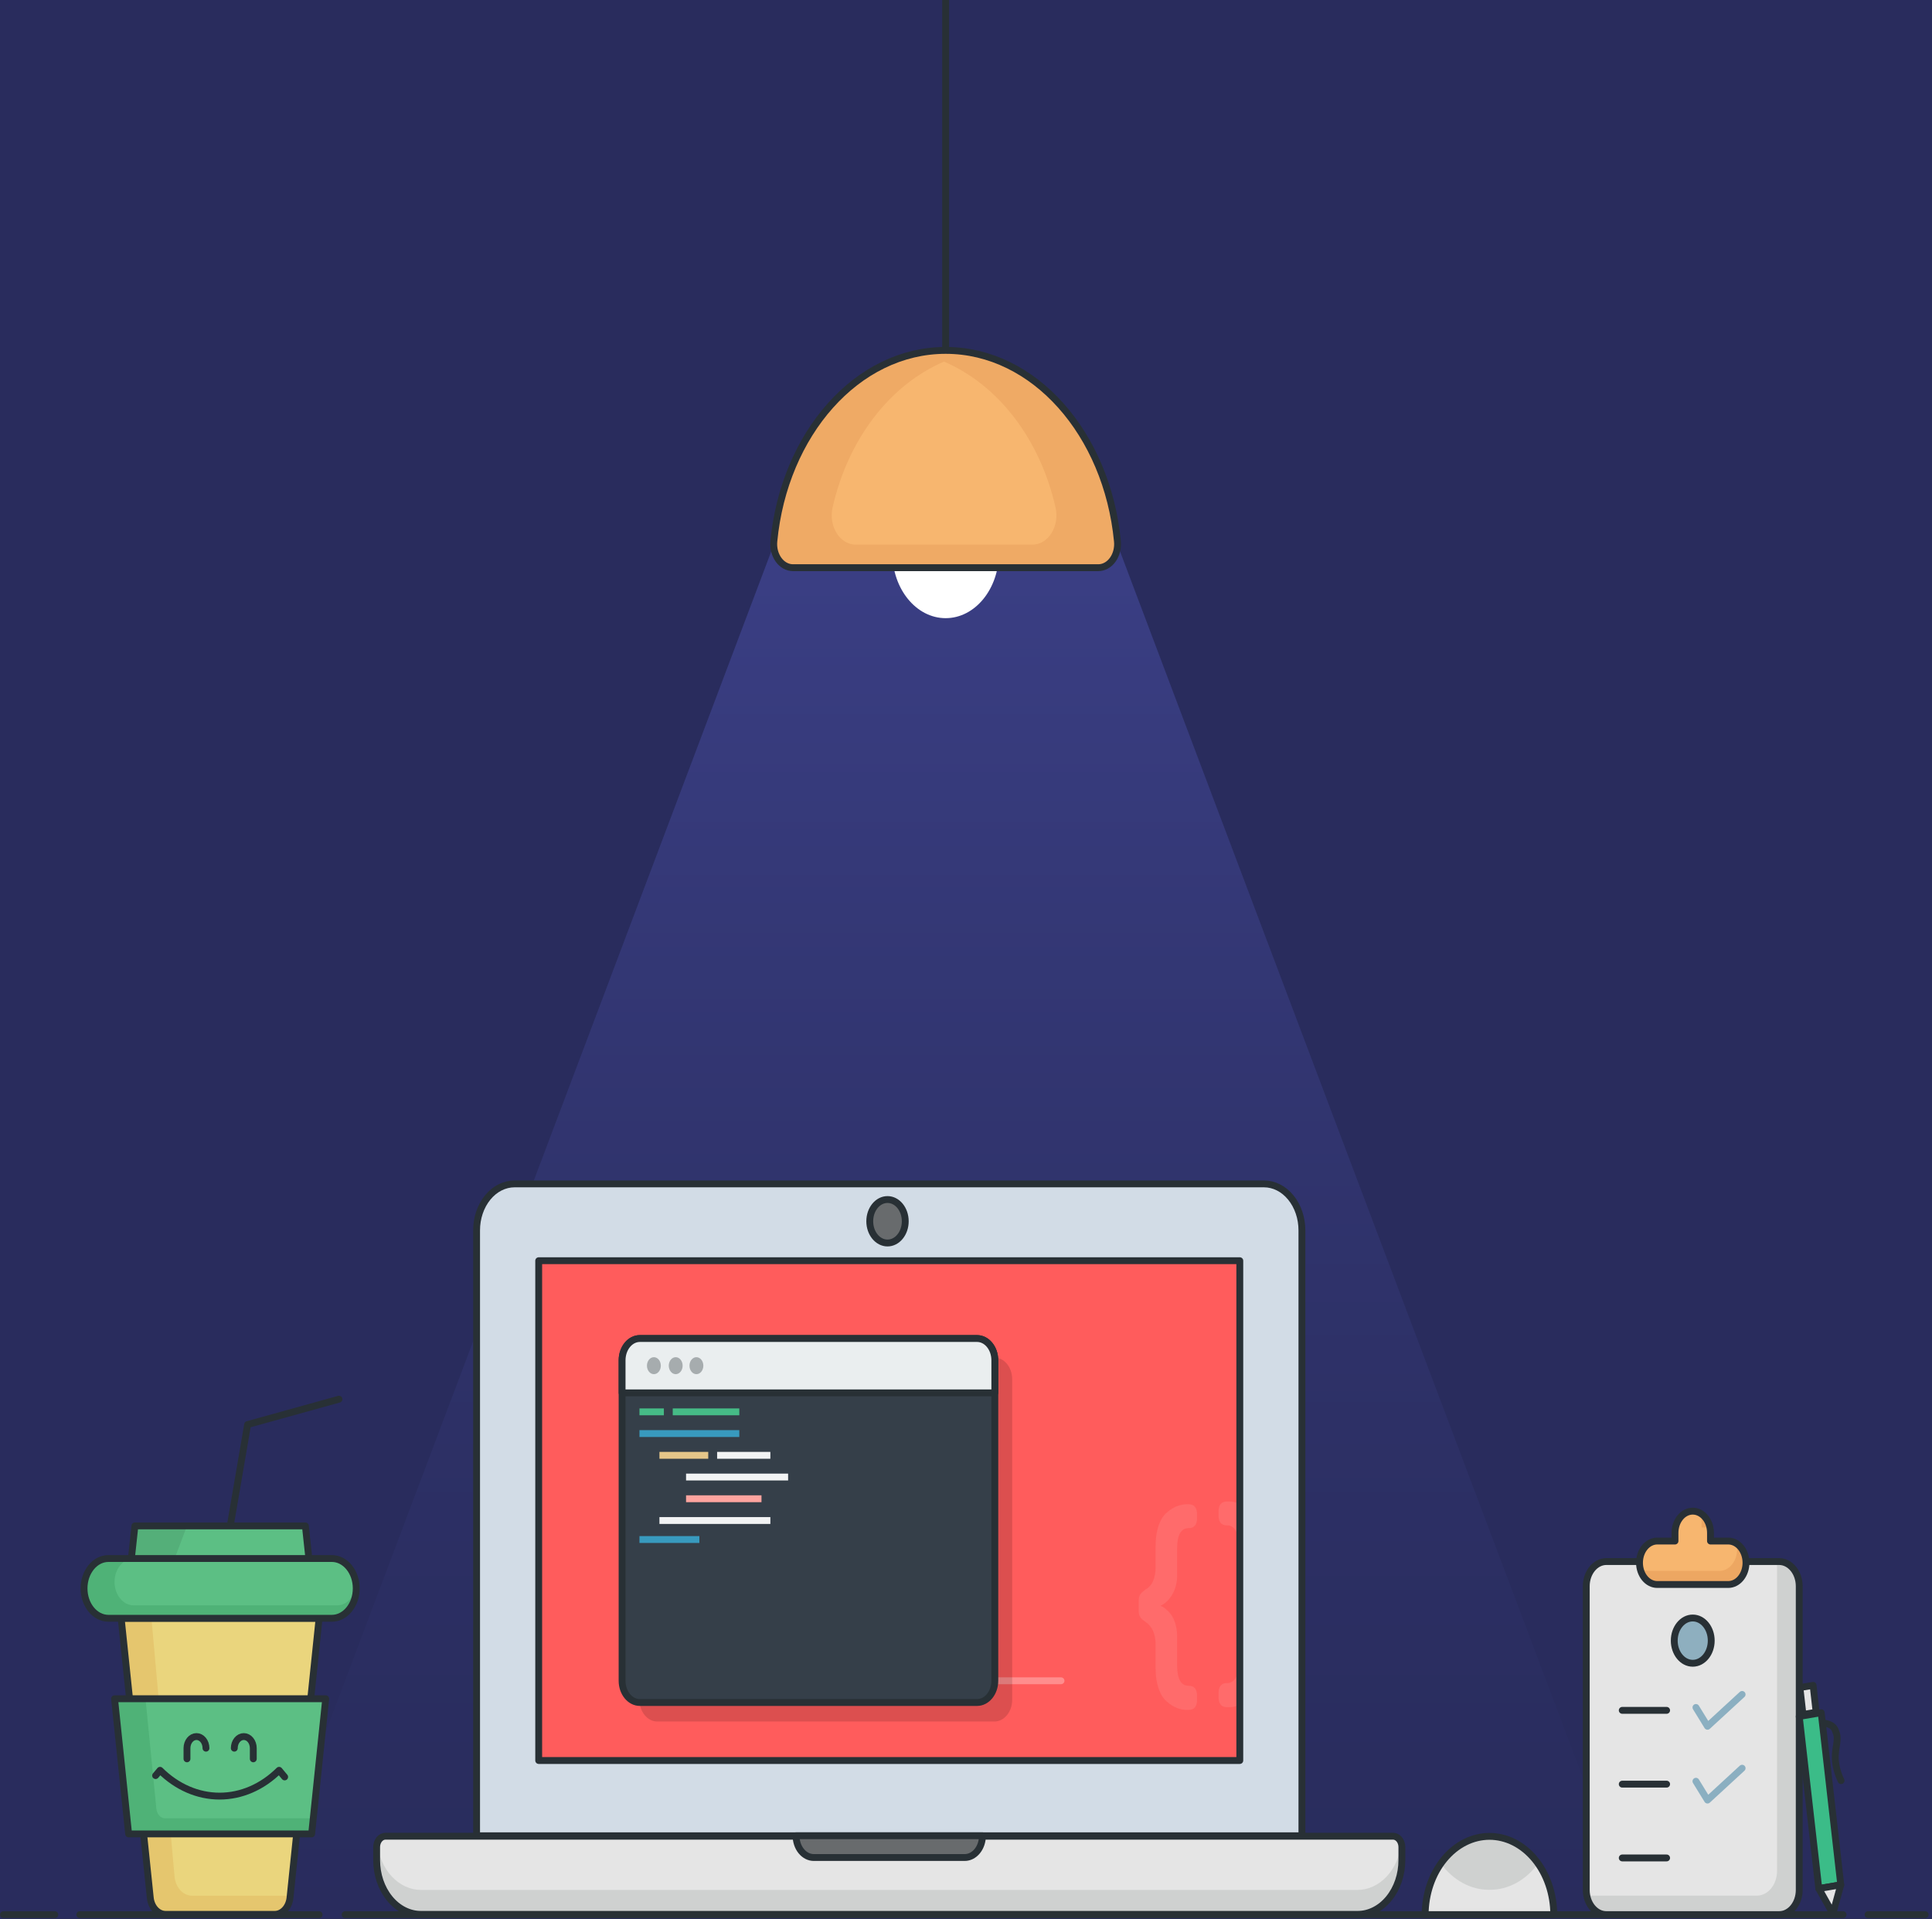
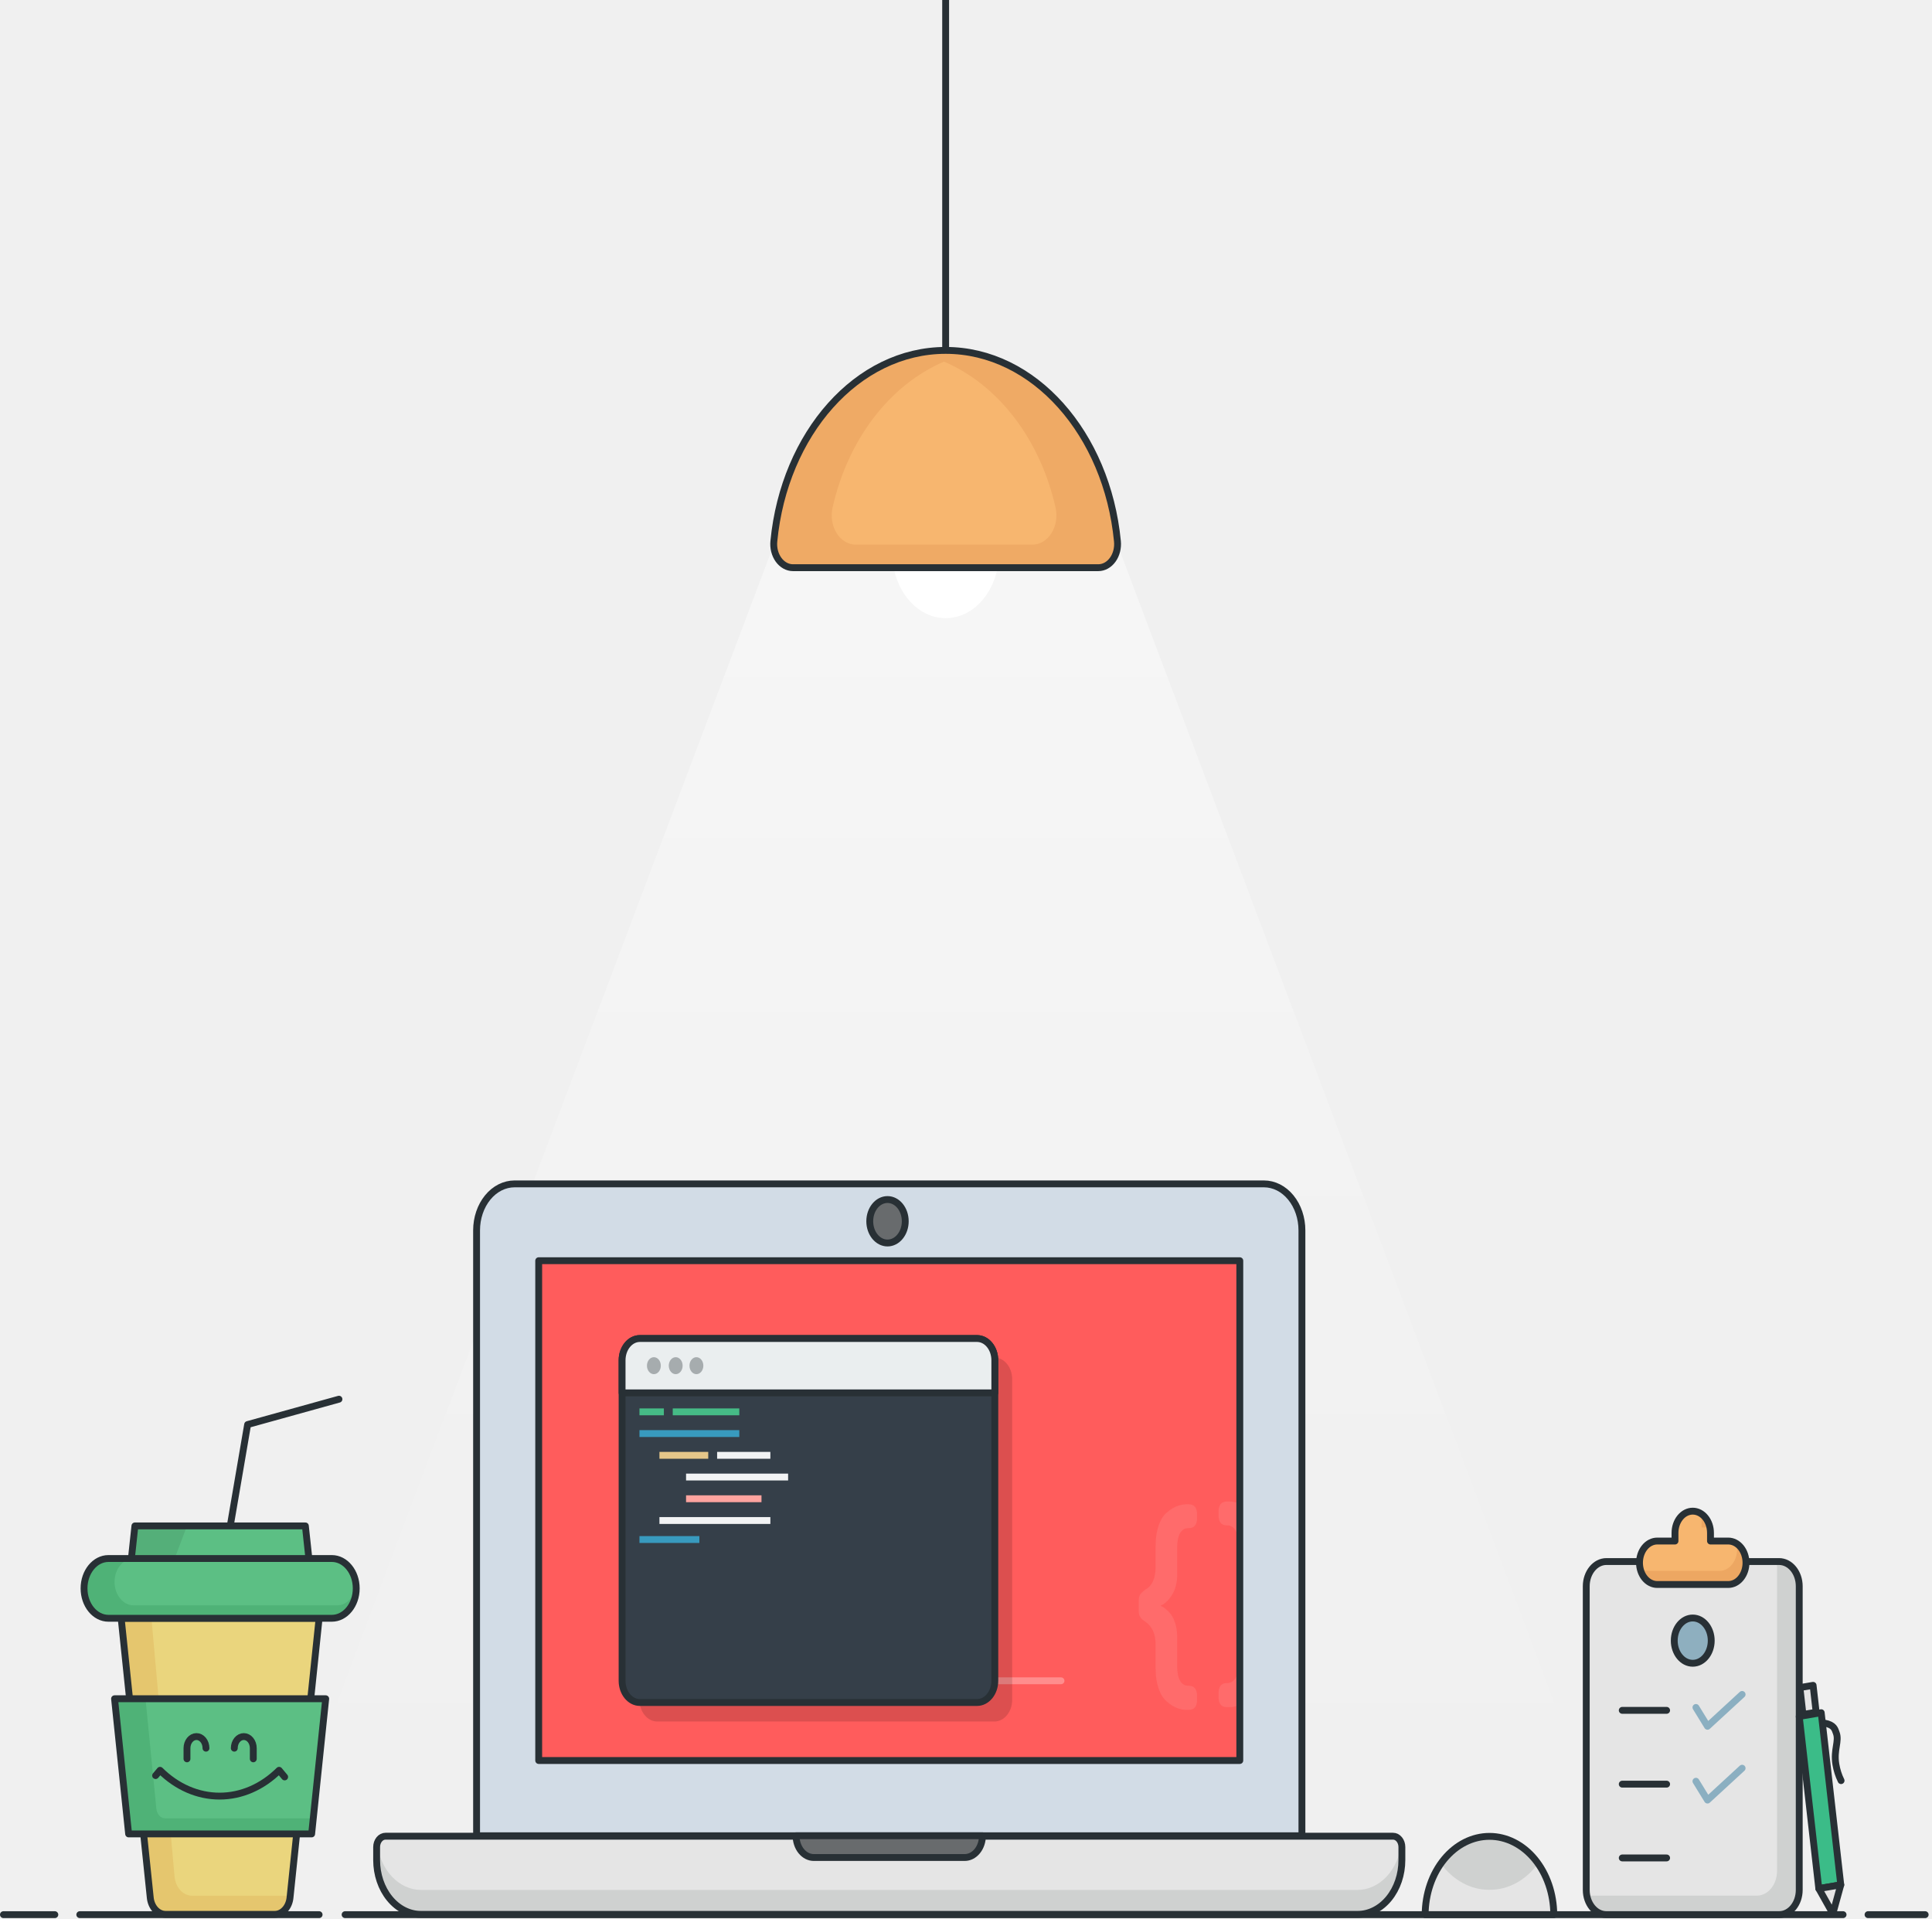
<svg xmlns="http://www.w3.org/2000/svg" width="563" height="559" viewBox="0 0 563 559" fill="none">
-   <rect width="563" height="559" fill="#E3E3E3" />
-   <g clip-path="url(#clip0_0:1)">
-     <rect width="1440" height="10322" transform="translate(-102 -831)" fill="#292C5D" />
-   </g>
-   <path style="mix-blend-mode:overlay" opacity="0.43" d="M475.324 555.276H75.811L225.142 159.624H325.993L475.324 555.276Z" fill="url(#paint0_linear_0:1)" />
+   <path style="mix-blend-mode:overlay" opacity="0.43" d="M475.324 555.276H75.811L225.142 159.624H325.993L475.324 555.276Z" fill="url(#paint0_linear_3_669)" />
  <path d="M67.095 444.632L72.159 415.092L98.775 407.706" stroke="#283035" stroke-width="2" stroke-linecap="round" stroke-linejoin="round" />
-   <path d="M149.941 344.969H368.327C371.261 344.969 374.075 346.396 376.15 348.936C378.225 351.476 379.391 354.921 379.391 358.513V534.918H138.879V358.513C138.879 354.921 140.045 351.477 142.119 348.937C144.194 346.397 147.007 344.97 149.941 344.969V344.969Z" fill="#D2DCE6" />
+   <path d="M149.941 344.969H368.327C371.261 344.969 374.075 346.396 376.15 348.936C378.225 351.476 379.391 354.921 379.391 358.513V534.918H138.879V358.513C138.879 354.921 140.045 351.477 142.119 348.937C144.194 346.397 147.007 344.97 149.941 344.969Z" fill="#D2DCE6" />
  <path d="M149.941 344.969H368.327C371.261 344.969 374.075 346.396 376.15 348.936C378.225 351.476 379.391 354.921 379.391 358.513V534.918H138.879V358.513C138.879 354.921 140.045 351.477 142.119 348.937C144.194 346.397 147.007 344.97 149.941 344.969V344.969Z" stroke="#283035" stroke-width="2" stroke-linecap="round" stroke-linejoin="round" />
  <path d="M361.288 512.99V367.356H156.982V512.99H361.288Z" fill="#FF5C5C" />
  <path opacity="0.3" d="M275.568 489.757H309.187" stroke="white" stroke-width="2" stroke-linecap="round" stroke-linejoin="round" />
  <g opacity="0.3">
    <path opacity="0.3" d="M357.531 444.486C358.178 444.436 358.82 444.654 359.353 445.106C359.887 445.557 360.28 446.215 360.471 446.974V437.906C359.761 437.651 359.025 437.52 358.286 437.516H357.531C355.904 437.516 355.091 438.512 355.092 440.503V441.569C355.092 443.49 355.904 444.486 357.531 444.486Z" fill="white" />
    <path opacity="0.3" d="M360.471 487.944C360.277 488.699 359.882 489.352 359.349 489.8C358.816 490.248 358.176 490.464 357.531 490.414C355.904 490.414 355.091 491.41 355.092 493.4V494.467C355.092 496.458 355.905 497.453 357.531 497.454H358.286C359.025 497.45 359.761 497.319 360.471 497.065V487.944Z" fill="white" />
  </g>
  <path d="M361.288 512.99V367.356H156.982V512.99H361.288Z" stroke="#283035" stroke-width="2" stroke-linecap="round" stroke-linejoin="round" />
  <path d="M112.34 535.045H405.933C406.619 535.045 407.276 535.379 407.761 535.972C408.246 536.566 408.519 537.371 408.519 538.21V542.002C408.519 546.199 407.157 550.225 404.732 553.193C402.307 556.161 399.018 557.828 395.588 557.828H122.685C119.255 557.828 115.966 556.161 113.541 553.193C111.116 550.225 109.754 546.199 109.754 542.002V538.21C109.754 537.371 110.026 536.566 110.511 535.972C110.996 535.379 111.654 535.045 112.34 535.045Z" fill="#E5E5E5" />
-   <path d="M395.586 550.702H122.682C119.581 550.7 116.585 549.332 114.239 546.85C111.894 544.367 110.356 540.935 109.906 537.18C109.809 537.51 109.757 537.857 109.754 538.208V542C109.754 546.198 111.116 550.224 113.541 553.192C115.966 556.16 119.255 557.828 122.685 557.828H395.588C399.018 557.828 402.307 556.16 404.732 553.192C407.157 550.224 408.519 546.198 408.519 542V538.208C408.516 537.857 408.464 537.51 408.367 537.18C407.917 540.936 406.378 544.369 404.032 546.852C401.685 549.335 398.687 550.701 395.586 550.702V550.702Z" fill="#CFD1D0" />
+   <path d="M395.586 550.702H122.682C119.581 550.7 116.585 549.332 114.239 546.85C111.894 544.367 110.356 540.935 109.906 537.18C109.809 537.51 109.757 537.857 109.754 538.208V542C109.754 546.198 111.116 550.224 113.541 553.192C115.966 556.16 119.255 557.828 122.685 557.828H395.588C399.018 557.828 402.307 556.16 404.732 553.192C407.157 550.224 408.519 546.198 408.519 542V538.208C408.516 537.857 408.464 537.51 408.367 537.18C407.917 540.936 406.378 544.369 404.032 546.852C401.685 549.335 398.687 550.701 395.586 550.702Z" fill="#CFD1D0" />
  <path d="M112.34 535.045H405.933C406.619 535.045 407.276 535.379 407.761 535.972C408.246 536.566 408.519 537.371 408.519 538.21V542.002C408.519 546.199 407.157 550.225 404.732 553.193C402.307 556.161 399.018 557.828 395.588 557.828H122.685C119.255 557.828 115.966 556.161 113.541 553.193C111.116 550.225 109.754 546.199 109.754 542.002V538.21C109.754 537.371 110.026 536.566 110.511 535.972C110.996 535.379 111.654 535.045 112.34 535.045Z" stroke="#283035" stroke-width="2" stroke-linecap="round" stroke-linejoin="round" />
  <path d="M231.981 534.918H286.29C286.29 536.599 285.745 538.211 284.775 539.4C283.805 540.589 282.489 541.257 281.117 541.257H237.153C235.781 541.257 234.466 540.589 233.496 539.4C232.526 538.211 231.981 536.599 231.981 534.918Z" fill="#686B6D" />
  <path d="M231.981 534.918H286.29C286.29 536.599 285.745 538.211 284.775 539.4C283.805 540.589 282.489 541.257 281.117 541.257H237.153C235.781 541.257 234.466 540.589 233.496 539.4C232.526 538.211 231.981 536.599 231.981 534.918Z" stroke="#283035" stroke-width="2" stroke-linecap="round" stroke-linejoin="round" />
  <path d="M258.626 362.193C261.483 362.193 263.799 359.359 263.799 355.861C263.799 352.364 261.483 349.529 258.626 349.529C255.77 349.529 253.454 352.364 253.454 355.861C253.454 359.359 255.77 362.193 258.626 362.193Z" fill="#686B6D" />
  <path d="M258.626 362.193C261.483 362.193 263.799 359.359 263.799 355.861C263.799 352.364 261.483 349.529 258.626 349.529C255.77 349.529 253.454 352.364 253.454 355.861C253.454 359.359 255.77 362.193 258.626 362.193Z" stroke="#283035" stroke-width="2" stroke-linecap="round" stroke-linejoin="round" />
-   <path d="M48.276 557.827H80.021C81.122 557.827 82.186 557.336 83.012 556.445C83.839 555.554 84.371 554.324 84.511 552.987L92.99 471.543H35.31L43.79 552.987C43.929 554.324 44.461 555.552 45.287 556.443C46.113 557.334 47.175 557.826 48.276 557.827V557.827Z" fill="#EAD57D" />
+   <path d="M48.276 557.827H80.021C81.122 557.827 82.186 557.336 83.012 556.445C83.839 555.554 84.371 554.324 84.511 552.987L92.99 471.543H35.31L43.79 552.987C43.929 554.324 44.461 555.552 45.287 556.443C46.113 557.334 47.175 557.826 48.276 557.827Z" fill="#EAD57D" />
  <path d="M44.134 471.545L50.862 546.763C51 548.31 51.6 549.741 52.547 550.78C53.494 551.819 54.72 552.393 55.992 552.393H84.576L84.514 552.987C84.375 554.324 83.843 555.554 83.016 556.445C82.19 557.336 81.126 557.827 80.025 557.827H48.28C47.179 557.827 46.116 557.335 45.289 556.444C44.463 555.553 43.93 554.324 43.791 552.987L35.31 471.545H44.134Z" fill="#E5C66E" />
  <path d="M48.276 557.827H80.021C81.122 557.827 82.186 557.336 83.012 556.445C83.839 555.554 84.371 554.324 84.511 552.987L92.99 471.543H35.31L43.79 552.987C43.929 554.324 44.461 555.552 45.287 556.443C46.113 557.334 47.175 557.826 48.276 557.827V557.827Z" stroke="#283035" stroke-width="2" stroke-linecap="round" stroke-linejoin="round" />
  <path d="M90.815 534.381L94.916 494.991H33.383L37.484 534.381H90.815Z" fill="#5CBF84" />
  <path d="M90.815 534.381L94.916 494.991H33.383L37.484 534.381H90.815Z" fill="#4FB277" />
  <path d="M90.56 529.835L93.999 494.991H42.4L45.568 527.07C45.644 527.832 45.945 528.535 46.414 529.044C46.883 529.554 47.489 529.835 48.116 529.835H90.56Z" fill="#5CBF84" />
  <path d="M90.815 534.381L94.916 494.991H33.383L37.484 534.381H90.815Z" stroke="#283035" stroke-width="2" stroke-linecap="round" stroke-linejoin="round" />
  <path d="M31.604 471.545H96.696C100.624 471.545 103.808 467.646 103.808 462.838C103.808 458.029 100.624 454.13 96.696 454.13H31.604C27.676 454.13 24.492 458.029 24.492 462.838C24.492 467.646 27.676 471.545 31.604 471.545Z" fill="#5CBF84" />
  <path d="M31.604 471.545H96.696C100.624 471.545 103.808 467.646 103.808 462.838C103.808 458.029 100.624 454.13 96.696 454.13H31.604C27.676 454.13 24.492 458.029 24.492 462.838C24.492 467.646 27.676 471.545 31.604 471.545Z" fill="#4FB277" />
  <path d="M38.959 467.782H98.231C101.311 467.782 103.807 464.726 103.807 460.956C103.807 457.186 101.311 454.13 98.231 454.13H38.959C35.879 454.13 33.383 457.186 33.383 460.956C33.383 464.726 35.879 467.782 38.959 467.782Z" fill="#5CBF84" />
  <path d="M31.604 471.545H96.696C100.624 471.545 103.808 467.646 103.808 462.838C103.808 458.029 100.624 454.13 96.696 454.13H31.604C27.676 454.13 24.492 458.029 24.492 462.838C24.492 467.646 27.676 471.545 31.604 471.545Z" stroke="#283035" stroke-width="2" stroke-linecap="round" stroke-linejoin="round" />
  <path d="M38.288 454.13H90.011L88.987 444.632H39.312L38.288 454.13Z" fill="#5CBF84" />
  <path d="M39.312 444.632H54.487L50.895 454.13H38.288L39.312 444.632Z" fill="#54AF79" />
  <path d="M38.288 454.13H90.011L88.987 444.632H39.312L38.288 454.13Z" stroke="#283035" stroke-width="2" stroke-linecap="round" stroke-linejoin="round" />
  <path d="M415.302 557.905C415.331 551.842 417.318 546.04 420.83 541.766C424.342 537.491 429.093 535.092 434.044 535.092C438.996 535.092 443.747 537.491 447.259 541.766C450.771 546.04 452.758 551.842 452.787 557.905H415.302Z" fill="#E5E5E5" />
-   <path d="M434.045 550.656C436.725 550.687 439.38 550.016 441.831 548.687C444.281 547.358 446.471 545.402 448.253 542.951C446.495 540.445 444.315 538.433 441.863 537.054C439.41 535.675 436.743 534.961 434.044 534.961C431.346 534.961 428.679 535.675 426.226 537.054C423.774 538.433 421.594 540.445 419.836 542.951C421.618 545.402 423.808 547.358 426.259 548.687C428.709 550.016 431.364 550.688 434.045 550.656V550.656Z" fill="#CFD1D0" />
+   <path d="M434.045 550.656C436.725 550.687 439.38 550.016 441.831 548.687C444.281 547.358 446.471 545.402 448.253 542.951C446.495 540.445 444.315 538.433 441.863 537.054C439.41 535.675 436.743 534.961 434.044 534.961C431.346 534.961 428.679 535.675 426.226 537.054C423.774 538.433 421.594 540.445 419.836 542.951C421.618 545.402 423.808 547.358 426.259 548.687C428.709 550.016 431.364 550.688 434.045 550.656Z" fill="#CFD1D0" />
  <path d="M415.302 557.905C415.331 551.842 417.318 546.04 420.83 541.766C424.342 537.491 429.093 535.092 434.044 535.092C438.996 535.092 443.747 537.491 447.259 541.766C450.771 546.04 452.758 551.842 452.787 557.905H415.302Z" stroke="#283035" stroke-width="2" stroke-linecap="round" stroke-linejoin="round" />
  <g style="mix-blend-mode:multiply" opacity="0.14">
    <path d="M289.786 395.569H191.523C188.663 395.569 186.345 398.407 186.345 401.908V495.288C186.345 498.789 188.663 501.626 191.523 501.626H289.786C292.646 501.626 294.964 498.789 294.964 495.288V401.908C294.964 398.407 292.646 395.569 289.786 395.569Z" fill="black" />
  </g>
  <path d="M284.722 390.027H186.459C183.599 390.027 181.281 392.865 181.281 396.365V489.748C181.281 493.248 183.599 496.086 186.459 496.086H284.722C287.581 496.086 289.899 493.248 289.899 489.748V396.365C289.899 392.865 287.581 390.027 284.722 390.027Z" fill="#353F49" />
  <path d="M284.722 390.027H186.459C183.599 390.027 181.281 392.865 181.281 396.365V489.748C181.281 493.248 183.599 496.086 186.459 496.086H284.722C287.581 496.086 289.899 493.248 289.899 489.748V396.365C289.899 392.865 287.581 390.027 284.722 390.027Z" stroke="#283035" stroke-width="2" stroke-linecap="round" stroke-linejoin="round" />
  <path d="M186.458 390.027H284.722C286.095 390.027 287.412 390.695 288.383 391.884C289.354 393.072 289.899 394.685 289.899 396.366V405.858H181.281V396.366C181.281 394.685 181.826 393.073 182.797 391.884C183.768 390.695 185.085 390.027 186.458 390.027Z" fill="#EAEEEF" />
  <path d="M186.458 390.027H284.722C286.095 390.027 287.412 390.695 288.383 391.884C289.354 393.072 289.899 394.685 289.899 396.366V405.858H181.281V396.366C181.281 394.685 181.826 393.073 182.797 391.884C183.768 390.695 185.085 390.027 186.458 390.027Z" stroke="#283035" stroke-width="2" stroke-linecap="round" stroke-linejoin="round" />
  <path opacity="0.35" d="M190.548 400.414C191.664 400.414 192.568 399.307 192.568 397.94C192.568 396.574 191.664 395.467 190.548 395.467C189.432 395.467 188.527 396.574 188.527 397.94C188.527 399.307 189.432 400.414 190.548 400.414Z" fill="#283035" />
  <path opacity="0.35" d="M196.905 400.414C198.021 400.414 198.926 399.307 198.926 397.94C198.926 396.574 198.021 395.467 196.905 395.467C195.789 395.467 194.885 396.574 194.885 397.94C194.885 399.307 195.789 400.414 196.905 400.414Z" fill="#283035" />
  <path opacity="0.35" d="M202.94 400.414C204.056 400.414 204.961 399.307 204.961 397.94C204.961 396.574 204.056 395.467 202.94 395.467C201.824 395.467 200.92 396.574 200.92 397.94C200.92 399.307 201.824 400.414 202.94 400.414Z" fill="#283035" />
  <path d="M186.345 411.395H193.457" stroke="#46BB86" stroke-width="2" stroke-miterlimit="10" />
  <path d="M196.043 411.395H215.44" stroke="#46BB86" stroke-width="2" stroke-miterlimit="10" />
  <path d="M186.345 417.722H215.44" stroke="#389ABE" stroke-width="2" stroke-miterlimit="10" />
  <path d="M192.164 424.062H206.388" stroke="#E5C689" stroke-width="2" stroke-miterlimit="10" />
  <path d="M208.974 424.062H224.491" stroke="#F2F3F4" stroke-width="2" stroke-miterlimit="10" />
  <path d="M199.923 430.391H229.663" stroke="#F2F3F4" stroke-width="2" stroke-miterlimit="10" />
  <path d="M199.923 436.718H221.905" stroke="#FFA49F" stroke-width="2" stroke-miterlimit="10" />
  <path d="M192.164 443.058H224.491" stroke="#F2F3F4" stroke-width="2" stroke-miterlimit="10" />
  <path d="M186.345 448.598H203.802" stroke="#389ABE" stroke-width="2" stroke-miterlimit="10" />
  <g opacity="0.3">
    <path opacity="0.3" d="M336.753 479.263C336.753 476.135 335.765 473.932 333.791 472.581C332.397 471.657 331.816 470.945 331.816 469.311V466.541C331.816 464.622 332.513 464.195 333.733 463.2C335.765 462.134 336.753 459.859 336.753 456.447V450.404C336.753 445.57 338.205 442.015 340.296 440.522C341.859 439.157 343.719 438.39 345.639 438.318H346.394C348.02 438.318 348.833 439.313 348.833 441.304V442.366C348.833 444.285 348.02 445.281 346.394 445.281C344.131 445.281 343.025 447.271 343.025 451.323V458.788C343.083 460.6 342.714 462.394 341.962 463.957C341.211 465.52 340.108 466.785 338.786 467.603L338.263 467.816V467.958C338.859 468.174 339.412 468.537 339.889 469.025C341.341 470.09 343.025 472.579 343.025 476.915V485.233C343.025 489.214 344.129 491.205 346.394 491.205C348.02 491.205 348.833 492.2 348.833 494.19V495.257C348.833 497.247 348.02 498.242 346.394 498.243H345.639C343.719 498.171 341.859 497.404 340.296 496.039C338.205 494.546 336.753 490.921 336.753 486.157V479.263Z" fill="white" />
  </g>
  <path d="M45.346 517.38L46.639 515.841C51.546 520.709 57.67 523.365 63.987 523.365C70.303 523.365 76.428 520.709 81.335 515.841L82.951 517.775" stroke="#283035" stroke-width="2" stroke-linecap="round" stroke-linejoin="round" />
  <path d="M60.023 509.399C60.023 508.5 59.731 507.638 59.212 507.003C58.693 506.367 57.989 506.01 57.255 506.01V506.01C56.521 506.01 55.817 506.367 55.298 507.003C54.779 507.638 54.487 508.5 54.487 509.399V512.503" stroke="#283035" stroke-width="2" stroke-linecap="round" stroke-linejoin="round" />
  <path d="M68.275 509.399C68.275 508.5 68.567 507.638 69.086 507.003C69.605 506.367 70.309 506.01 71.043 506.01V506.01C71.777 506.01 72.481 506.367 73 507.003C73.519 507.638 73.811 508.5 73.811 509.399V512.503" stroke="#283035" stroke-width="2" stroke-linecap="round" stroke-linejoin="round" />
  <path d="M518.429 455.012H468.128C464.879 455.012 462.245 458.237 462.245 462.215V550.703C462.245 554.68 464.879 557.905 468.128 557.905H518.429C521.678 557.905 524.312 554.68 524.312 550.703V462.215C524.312 458.237 521.678 455.012 518.429 455.012Z" fill="#E5E5E5" />
-   <path d="M518.429 455.012H517.683C517.791 455.556 517.846 456.114 517.847 456.674V545.162C517.847 547.072 517.227 548.904 516.124 550.255C515.02 551.606 513.524 552.365 511.964 552.365H462.412C462.718 553.941 463.448 555.346 464.486 556.351C465.524 557.356 466.809 557.904 468.132 557.905H518.433C519.993 557.905 521.49 557.146 522.593 555.795C523.696 554.445 524.316 552.613 524.316 550.703V462.215C524.316 461.268 524.164 460.331 523.868 459.457C523.572 458.583 523.138 457.789 522.592 457.12C522.045 456.451 521.396 455.921 520.682 455.559C519.967 455.197 519.202 455.011 518.429 455.012V455.012Z" fill="#CFD1D0" />
+   <path d="M518.429 455.012H517.683C517.791 455.556 517.846 456.114 517.847 456.674V545.162C517.847 547.072 517.227 548.904 516.124 550.255C515.02 551.606 513.524 552.365 511.964 552.365H462.412C462.718 553.941 463.448 555.346 464.486 556.351C465.524 557.356 466.809 557.904 468.132 557.905H518.433C519.993 557.905 521.49 557.146 522.593 555.795C523.696 554.445 524.316 552.613 524.316 550.703V462.215C524.316 461.268 524.164 460.331 523.868 459.457C523.572 458.583 523.138 457.789 522.592 457.12C522.045 456.451 521.396 455.921 520.682 455.559C519.967 455.197 519.202 455.011 518.429 455.012Z" fill="#CFD1D0" />
  <path d="M518.429 455.012H468.128C464.879 455.012 462.245 458.237 462.245 462.215V550.703C462.245 554.68 464.879 557.905 468.128 557.905H518.429C521.678 557.905 524.312 554.68 524.312 550.703V462.215C524.312 458.237 521.678 455.012 518.429 455.012Z" stroke="#283035" stroke-width="2" stroke-linecap="round" stroke-linejoin="round" />
  <path d="M503.623 449.038H498.451V446.663C498.451 444.984 497.906 443.373 496.936 442.186C495.966 440.998 494.65 440.331 493.279 440.331C491.907 440.331 490.591 440.998 489.621 442.186C488.651 443.373 488.106 444.984 488.106 446.663V449.038H482.934C481.562 449.038 480.247 449.705 479.277 450.893C478.307 452.08 477.762 453.691 477.762 455.37C477.762 457.049 478.307 458.66 479.277 459.848C480.247 461.035 481.562 461.702 482.934 461.702H503.623C504.995 461.702 506.311 461.035 507.281 459.848C508.25 458.66 508.795 457.049 508.795 455.37C508.795 453.691 508.25 452.08 507.281 450.893C506.311 449.705 504.995 449.038 503.623 449.038Z" fill="#F7B66F" />
  <path d="M506.026 449.771C506.236 450.708 506.266 451.693 506.114 452.647C505.961 453.602 505.631 454.5 505.147 455.272C504.664 456.044 504.042 456.669 503.329 457.099C502.616 457.528 501.832 457.749 501.037 457.746H480.348C479.51 457.747 478.685 457.497 477.945 457.019C478.24 458.362 478.889 459.549 479.791 460.395C480.693 461.242 481.797 461.701 482.934 461.702H503.623C504.779 461.701 505.901 461.226 506.81 460.353C507.719 459.481 508.364 458.26 508.64 456.887C508.917 455.514 508.81 454.067 508.336 452.777C507.862 451.488 507.049 450.429 506.026 449.771Z" fill="#EDA762" />
-   <path d="M495.865 442.706V445.084H498.281C498.101 444.228 497.777 443.427 497.329 442.734C496.881 442.04 496.32 441.469 495.682 441.058C495.802 441.595 495.863 442.149 495.865 442.706V442.706Z" fill="#EDA762" />
+   <path d="M495.865 442.706V445.084H498.281C498.101 444.228 497.777 443.427 497.329 442.734C496.881 442.04 496.32 441.469 495.682 441.058C495.802 441.595 495.863 442.149 495.865 442.706Z" fill="#EDA762" />
  <path d="M503.623 449.038H498.451V446.663C498.451 444.984 497.906 443.373 496.936 442.186C495.966 440.998 494.65 440.331 493.279 440.331C491.907 440.331 490.591 440.998 489.621 442.186C488.651 443.373 488.106 444.984 488.106 446.663V449.038H482.934C481.562 449.038 480.247 449.705 479.277 450.893C478.307 452.08 477.762 453.691 477.762 455.37C477.762 457.049 478.307 458.66 479.277 459.848C480.247 461.035 481.562 461.702 482.934 461.702H503.623C504.995 461.702 506.311 461.035 507.281 459.848C508.25 458.66 508.795 457.049 508.795 455.37C508.795 453.691 508.25 452.08 507.281 450.893C506.311 449.705 504.995 449.038 503.623 449.038Z" stroke="#283035" stroke-width="2" stroke-linecap="round" stroke-linejoin="round" />
  <path d="M493.279 484.654C496.254 484.654 498.666 481.702 498.666 478.06C498.666 474.418 496.254 471.465 493.279 471.465C490.303 471.465 487.891 474.418 487.891 478.06C487.891 481.702 490.303 484.654 493.279 484.654Z" fill="#8EAFBF" />
  <path d="M493.279 484.654C496.254 484.654 498.666 481.702 498.666 478.06C498.666 474.418 496.254 471.465 493.279 471.465C490.303 471.465 487.891 474.418 487.891 478.06C487.891 481.702 490.303 484.654 493.279 484.654Z" stroke="#283035" stroke-width="2" stroke-linecap="round" stroke-linejoin="round" />
  <path d="M472.734 498.374H485.664" stroke="#283035" stroke-width="2" stroke-linecap="round" stroke-linejoin="round" />
  <path d="M472.734 519.877H485.664" stroke="#283035" stroke-width="2" stroke-linecap="round" stroke-linejoin="round" />
  <path d="M472.734 541.38H485.664" stroke="#283035" stroke-width="2" stroke-linecap="round" stroke-linejoin="round" />
  <path d="M494.208 497.531L497.579 503.018L507.667 493.736" stroke="#8BAFC1" stroke-width="2" stroke-linecap="round" stroke-linejoin="round" />
  <path d="M494.208 519.031L497.579 524.522L507.667 515.235" stroke="#8BAFC1" stroke-width="2" stroke-linecap="round" stroke-linejoin="round" />
  <path d="M530.715 499.057L524.312 500.148L530.015 550.319L536.418 549.228L530.715 499.057Z" fill="#3BBC88" />
  <path d="M530.715 499.057L524.312 500.148L530.015 550.319L536.418 549.228L530.715 499.057Z" stroke="#283035" stroke-width="2" stroke-linecap="round" stroke-linejoin="round" />
  <path d="M536.419 549.216L530.015 550.307L534.109 557.603L536.419 549.216Z" fill="#E5E5E5" />
  <path d="M536.419 549.216L530.015 550.307L534.109 557.603L536.419 549.216Z" stroke="#283035" stroke-width="2" stroke-linecap="round" stroke-linejoin="round" />
  <path d="M528.35 491.085L524.509 491.74L525.402 499.574L529.242 498.919L528.35 491.085Z" fill="#E5E5E5" />
  <path d="M528.35 491.085L524.509 491.74L525.402 499.574L529.242 498.919L528.35 491.085Z" stroke="#283035" stroke-width="2" stroke-linecap="round" stroke-linejoin="round" />
  <path d="M536.505 518.85C535.781 517.389 535.268 515.787 534.988 514.113C534.274 509.813 536.037 507.355 535.084 504.907C534.703 503.932 534.519 502.599 531.664 502.094" stroke="#283035" stroke-width="2" stroke-linecap="round" stroke-linejoin="round" />
  <path d="M544.361 557.905H561.009" stroke="#283035" stroke-width="2" stroke-linecap="round" stroke-linejoin="round" />
  <path d="M100.567 557.905H537.087" stroke="#283035" stroke-width="2" stroke-linecap="round" stroke-linejoin="round" />
  <path d="M23.252 557.905H92.991" stroke="#283035" stroke-width="2" stroke-linecap="round" stroke-linejoin="round" />
  <path d="M1 557.905H15.978" stroke="#283035" stroke-width="2" stroke-linecap="round" stroke-linejoin="round" />
  <path d="M275.568 180.125C284.137 180.125 291.084 171.621 291.084 161.13C291.084 150.639 284.137 142.134 275.568 142.134C266.998 142.134 260.051 150.639 260.051 161.13C260.051 171.621 266.998 180.125 275.568 180.125Z" fill="white" />
  <path d="M231.024 165.418C230.235 165.414 229.455 165.206 228.736 164.807C228.018 164.408 227.376 163.827 226.855 163.102C226.333 162.377 225.943 161.525 225.71 160.602C225.477 159.679 225.407 158.705 225.504 157.747C228.52 126.398 249.784 102.1 275.568 102.1C301.351 102.1 322.615 126.398 325.631 157.747C325.728 158.706 325.658 159.679 325.425 160.602C325.192 161.525 324.802 162.378 324.28 163.103C323.758 163.828 323.116 164.409 322.398 164.808C321.679 165.207 320.899 165.415 320.109 165.418H231.024Z" fill="#F7B66F" />
-   <path d="M283.326 102.847C283.159 102.815 282.99 102.792 282.823 102.762C282.235 102.656 281.644 102.56 281.05 102.479C280.78 102.442 280.509 102.412 280.237 102.38C279.745 102.323 279.252 102.272 278.758 102.237C278.471 102.216 278.185 102.19 277.898 102.174C277.125 102.129 276.346 102.1 275.57 102.1C274.794 102.1 274.018 102.128 273.25 102.174C272.895 102.194 272.543 102.228 272.19 102.257C271.809 102.29 271.427 102.323 271.048 102.367C270.582 102.418 270.119 102.48 269.658 102.548C269.432 102.581 269.205 102.618 268.983 102.656C245.692 106.473 227.393 130.227 225.334 159.839C225.282 160.546 225.352 161.259 225.538 161.932C225.724 162.606 226.022 163.224 226.413 163.749C226.805 164.273 227.281 164.693 227.812 164.98C228.343 165.267 228.917 165.416 229.497 165.418H321.64C322.216 165.42 322.786 165.276 323.314 164.995C323.841 164.715 324.316 164.303 324.708 163.787C325.1 163.271 325.4 162.661 325.589 161.995C325.779 161.33 325.854 160.624 325.81 159.922C323.813 130.767 306.08 107.259 283.326 102.847ZM242.61 147.949C244.809 138.166 248.913 129.181 254.57 121.765C260.227 114.349 267.269 108.723 275.092 105.368C282.921 108.716 289.97 114.34 295.634 121.756C301.298 129.173 305.407 138.161 307.609 147.949C307.888 149.214 307.925 150.541 307.717 151.827C307.509 153.112 307.062 154.322 306.41 155.361C305.758 156.4 304.919 157.241 303.958 157.819C302.997 158.396 301.94 158.694 300.869 158.69H249.35C248.279 158.695 247.222 158.397 246.261 157.819C245.3 157.242 244.46 156.401 243.808 155.362C243.156 154.322 242.709 153.113 242.501 151.827C242.293 150.541 242.33 149.214 242.61 147.949V147.949Z" fill="#EFAA65" />
+   <path d="M283.326 102.847C283.159 102.815 282.99 102.792 282.823 102.762C282.235 102.656 281.644 102.56 281.05 102.479C280.78 102.442 280.509 102.412 280.237 102.38C279.745 102.323 279.252 102.272 278.758 102.237C278.471 102.216 278.185 102.19 277.898 102.174C277.125 102.129 276.346 102.1 275.57 102.1C274.794 102.1 274.018 102.128 273.25 102.174C272.895 102.194 272.543 102.228 272.19 102.257C271.809 102.29 271.427 102.323 271.048 102.367C270.582 102.418 270.119 102.48 269.658 102.548C269.432 102.581 269.205 102.618 268.983 102.656C245.692 106.473 227.393 130.227 225.334 159.839C225.282 160.546 225.352 161.259 225.538 161.932C225.724 162.606 226.022 163.224 226.413 163.749C226.805 164.273 227.281 164.693 227.812 164.98C228.343 165.267 228.917 165.416 229.497 165.418H321.64C322.216 165.42 322.786 165.276 323.314 164.995C323.841 164.715 324.316 164.303 324.708 163.787C325.1 163.271 325.4 162.661 325.589 161.995C325.779 161.33 325.854 160.624 325.81 159.922C323.813 130.767 306.08 107.259 283.326 102.847ZM242.61 147.949C244.809 138.166 248.913 129.181 254.57 121.765C260.227 114.349 267.269 108.723 275.092 105.368C282.921 108.716 289.97 114.34 295.634 121.756C301.298 129.173 305.407 138.161 307.609 147.949C307.888 149.214 307.925 150.541 307.717 151.827C307.509 153.112 307.062 154.322 306.41 155.361C305.758 156.4 304.919 157.241 303.958 157.819C302.997 158.396 301.94 158.694 300.869 158.69H249.35C248.279 158.695 247.222 158.397 246.261 157.819C245.3 157.242 244.46 156.401 243.808 155.362C243.156 154.322 242.709 153.113 242.501 151.827C242.293 150.541 242.33 149.214 242.61 147.949Z" fill="#EFAA65" />
  <path d="M231.067 165.418C230.272 165.415 229.487 165.206 228.763 164.804C228.039 164.402 227.393 163.817 226.867 163.087C226.342 162.357 225.949 161.499 225.714 160.569C225.48 159.639 225.409 158.659 225.507 157.694C228.544 126.367 249.798 102.1 275.568 102.1C301.337 102.1 322.591 126.367 325.626 157.694C325.724 158.659 325.653 159.639 325.418 160.569C325.184 161.499 324.791 162.357 324.265 163.087C323.74 163.817 323.094 164.403 322.37 164.804C321.646 165.206 320.86 165.415 320.065 165.418H231.067Z" stroke="#283035" stroke-width="2" stroke-linecap="round" stroke-linejoin="round" />
  <path d="M275.568 0V102.1" stroke="#283035" stroke-width="2" stroke-linejoin="round" />
  <defs>
-     <linearGradient id="paint0_linear_0:1" x1="275.568" y1="154.122" x2="275.568" y2="569.24" gradientUnits="userSpaceOnUse">
+     <linearGradient id="paint0_linear_3_669" x1="275.568" y1="154.122" x2="275.568" y2="569.24" gradientUnits="userSpaceOnUse">
      <stop stop-color="white" />
      <stop offset="0.093" stop-color="white" stop-opacity="0.864" />
      <stop offset="0.284" stop-color="white" stop-opacity="0.605" />
      <stop offset="0.466" stop-color="white" stop-opacity="0.389" />
      <stop offset="0.633" stop-color="white" stop-opacity="0.221" />
      <stop offset="0.784" stop-color="white" stop-opacity="0.1" />
      <stop offset="0.911" stop-color="white" stop-opacity="0.026" />
      <stop offset="1" stop-color="white" stop-opacity="0" />
    </linearGradient>
-     <clipPath id="clip0_0:1">
-       <rect width="1440" height="10322" fill="white" transform="translate(-102 -831)" />
-     </clipPath>
  </defs>
</svg>
